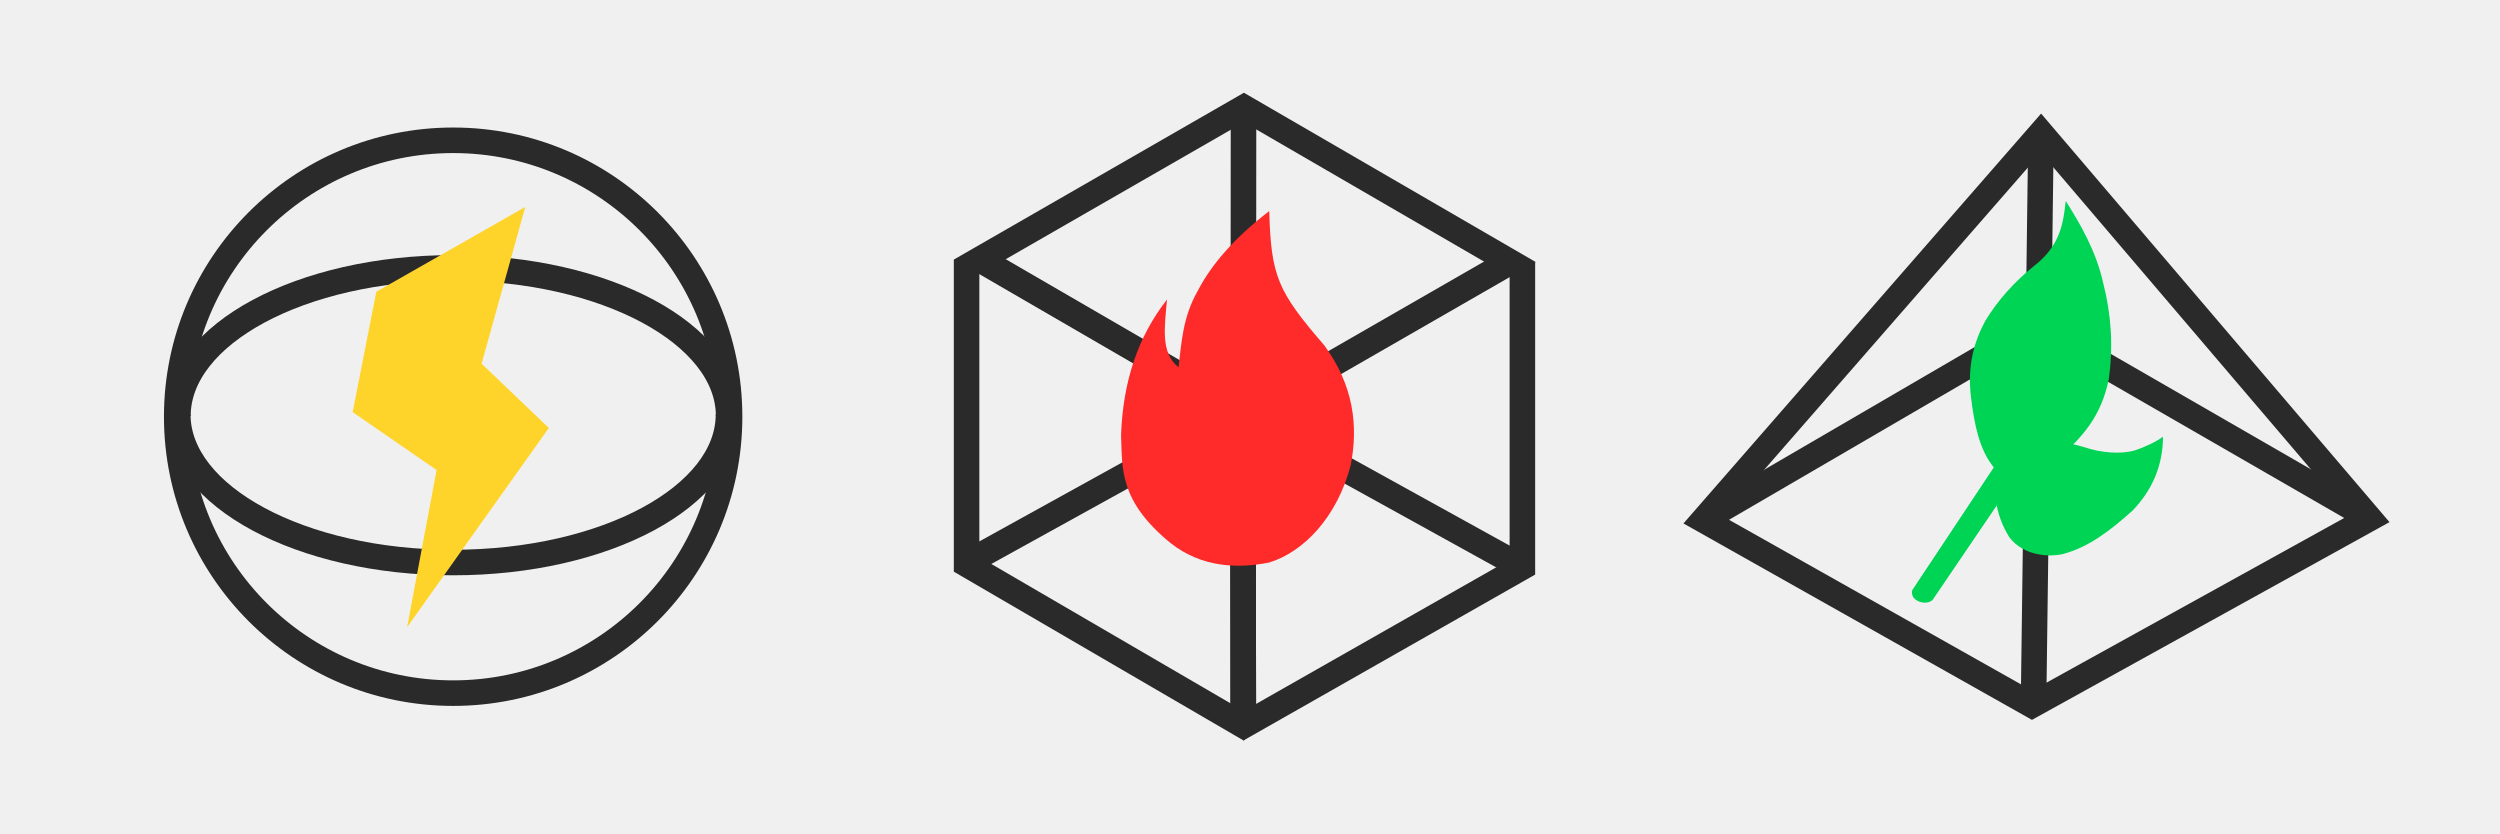
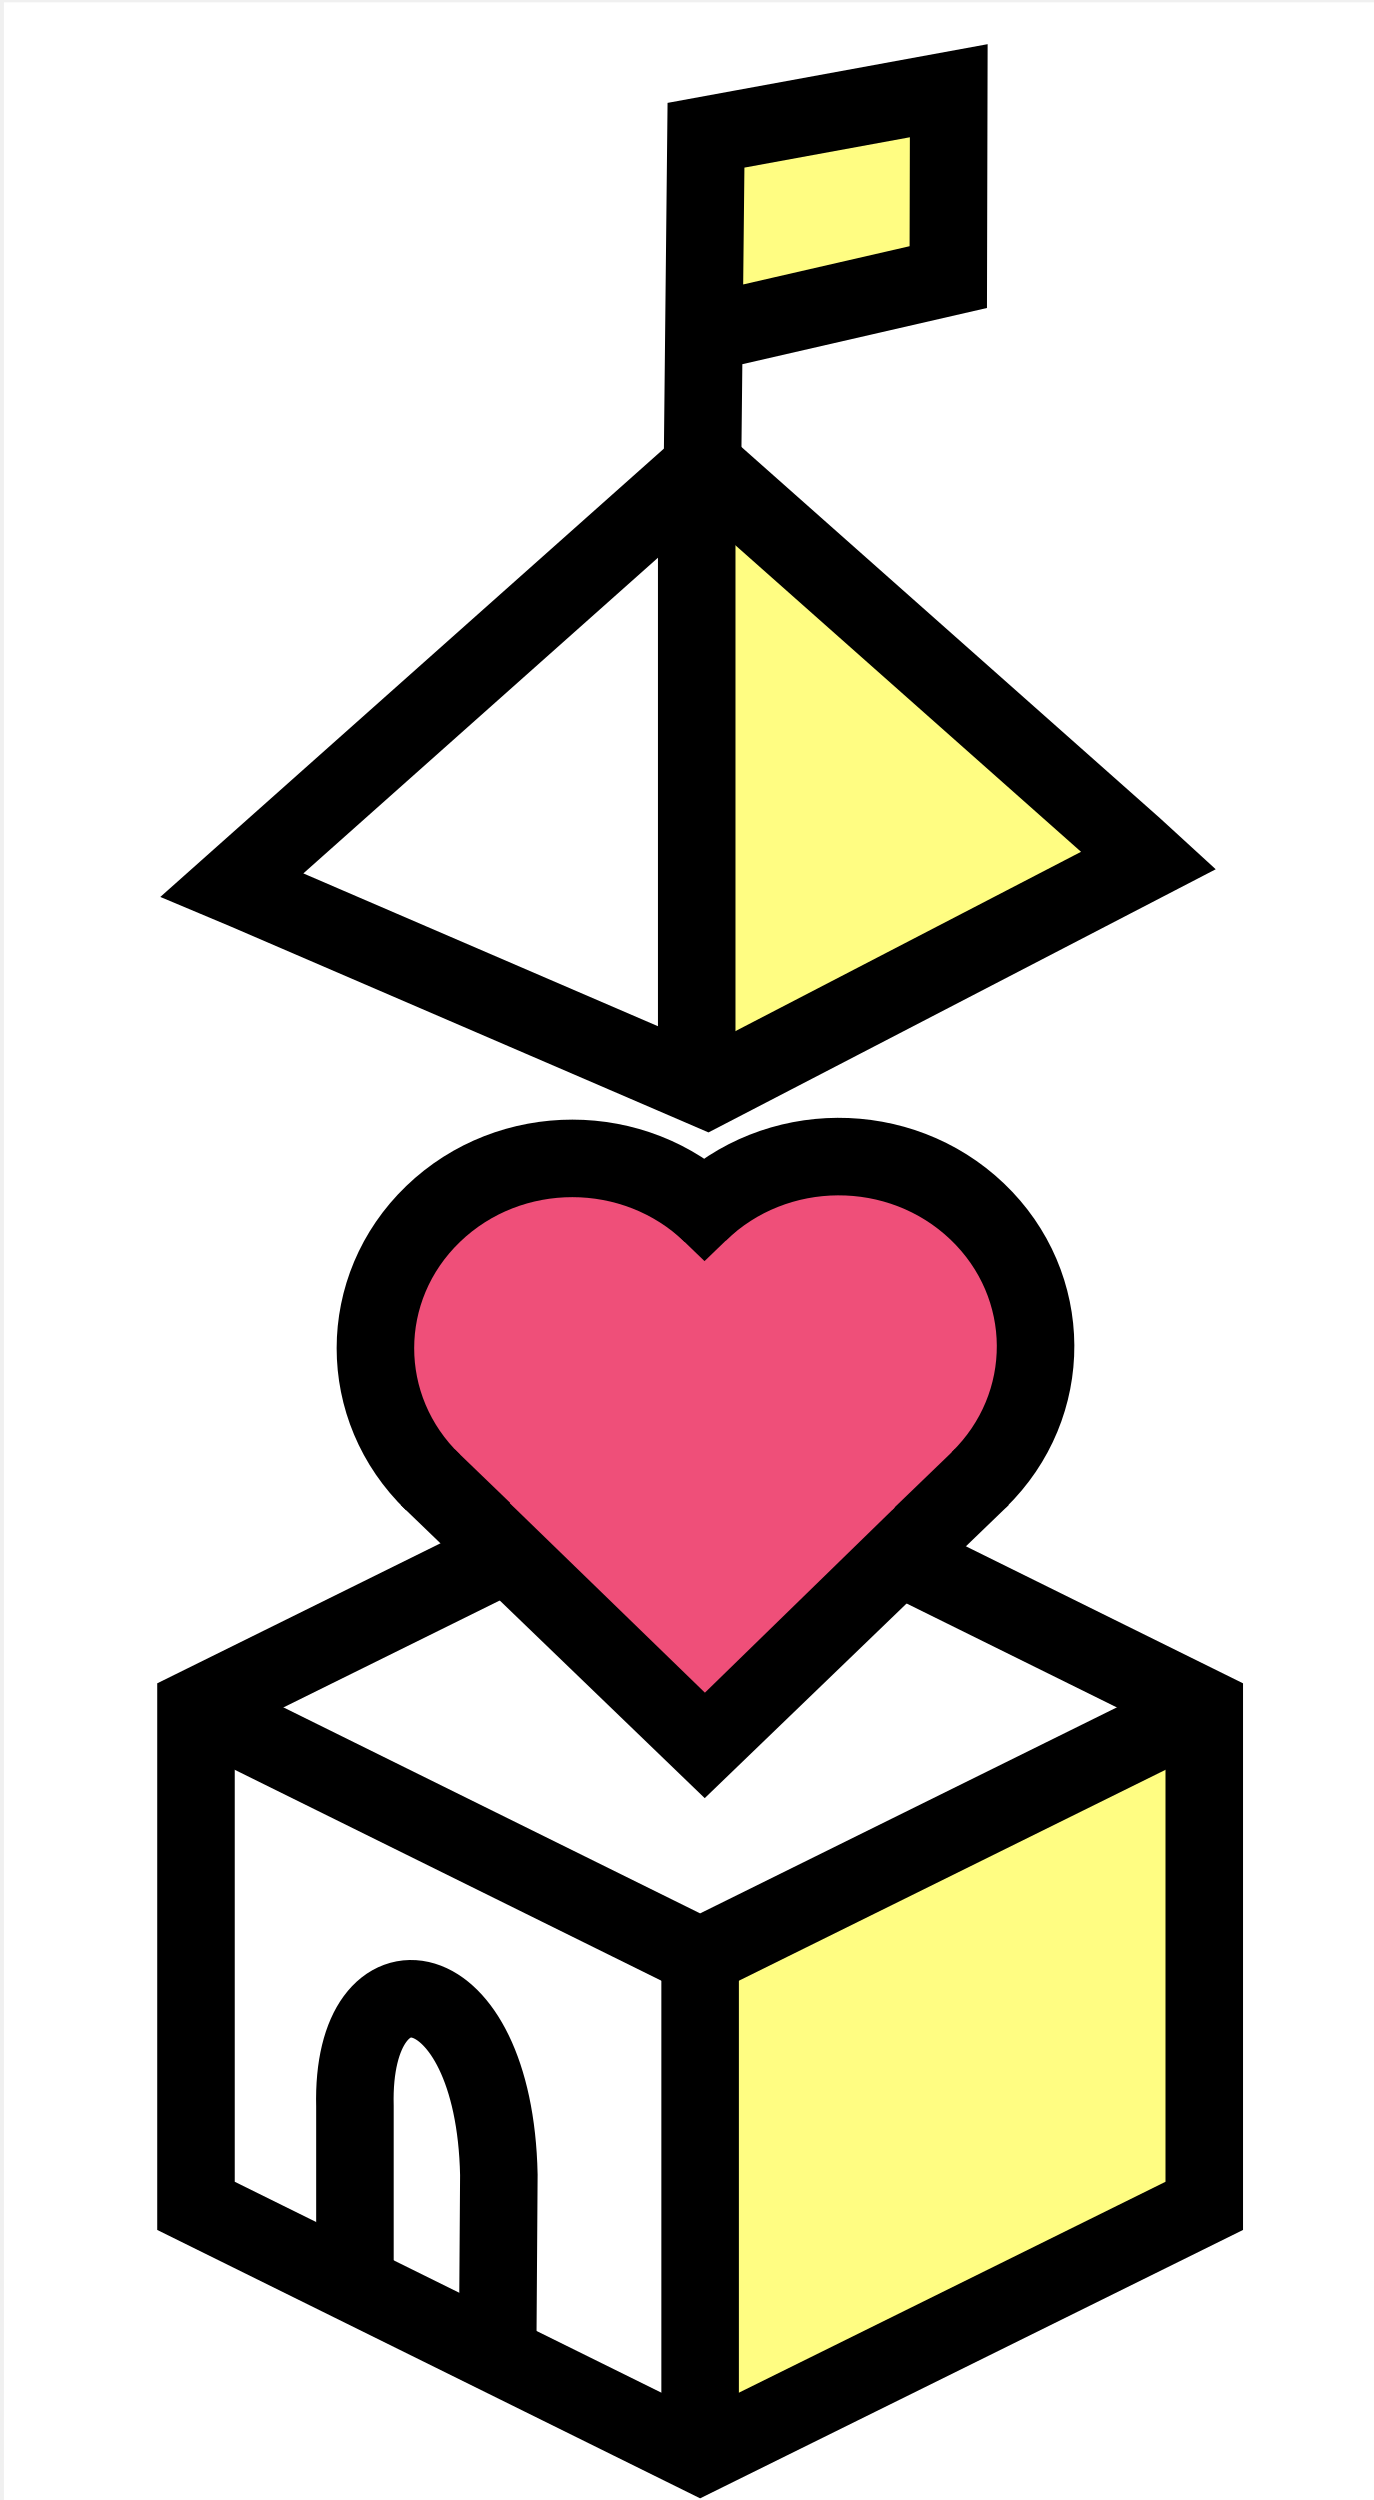
- <svg xmlns="http://www.w3.org/2000/svg" width="150mm" height="50mm" viewBox="0 0 531.496 177.165" id="svg8294" version="1.1">
-   <defs id="defs8296" />
-   <g id="layer1" transform="translate(0,-875.1969)">
-     <g id="g8888" transform="translate(28.60015,815.088)">
-       <path id="path6527-5-9" d="m 176.083,180.259 58.355,-32.255" style="fill:#b3b3b3;fill-rule:evenodd;stroke:#2a2a2a;stroke-width:5.432;stroke-linecap:butt;stroke-linejoin:miter;stroke-miterlimit:4;stroke-dasharray:none;stroke-opacity:1" />
-       <path id="path6527-9-5-7" d="M 296.193,181.334 237.838,149.079" style="fill:#b3b3b3;fill-rule:evenodd;stroke:#2a2a2a;stroke-width:5.432;stroke-linecap:butt;stroke-linejoin:miter;stroke-miterlimit:4;stroke-dasharray:none;stroke-opacity:1" />
-       <path id="path6548-58-4" d="m 235.769,82.537 -0.088,132.413" style="fill:#b3b3b3;fill-rule:evenodd;stroke:#2a2a2a;stroke-width:5.432;stroke-linecap:butt;stroke-linejoin:miter;stroke-miterlimit:4;stroke-dasharray:none;stroke-opacity:1" />
-       <path id="rect6476-1-7" d="m 237.22,215.235 -60.326,-35.151 0,-64.821" style="fill:none;fill-opacity:1;stroke:#2a2a2a;stroke-width:5.432;stroke-linecap:butt;stroke-miterlimit:4;stroke-dasharray:none;stroke-opacity:1" />
-       <path id="rect6476-5-2-4" d="m 234.466,215.144 60.591,-34.461 0,-64.821" style="fill:none;fill-opacity:1;stroke:#2a2a2a;stroke-width:5.432;stroke-linecap:butt;stroke-miterlimit:4;stroke-dasharray:none;stroke-opacity:1" />
-       <path id="rect6476-5-6-8-8" d="M 292.48,115.817 235.847,82.96 179.657,115.278 236.291,148.136 Z" style="fill:none;fill-opacity:1;stroke:#2a2a2a;stroke-width:5.432;stroke-linecap:butt;stroke-miterlimit:4;stroke-dasharray:none;stroke-opacity:1" />
-       <path id="path6548-5-4-4" d="m 235.549,146.716 0.212,67.892" style="fill:#b3b3b3;fill-rule:evenodd;stroke:#2a2a2a;stroke-width:5.432;stroke-linecap:butt;stroke-linejoin:miter;stroke-miterlimit:4;stroke-dasharray:none;stroke-opacity:1" />
-       <path id="rect6476-5-6-8-2-6" d="m 179.633,115.118 56.634,32.857 56.19,-32.318" style="fill:none;fill-opacity:1;stroke:#2a2a2a;stroke-width:5.432;stroke-linecap:butt;stroke-miterlimit:4;stroke-dasharray:none;stroke-opacity:1" />
-       <path id="path5095-2-9-3-8" d="m 241.238,179.696 c 7.331,-2.258 14.471,-9.674 17.336,-20.754 1.632,-8.464 0.549,-16.929 -5.616,-25.393 -9.97,-11.558 -11.323,-14.677 -11.72,-28.568 -7.199,5.56 -12.165,11.125 -15.138,16.848 -3.263,5.666 -3.5,11.069 -4.151,16.359 -3.918,-3.028 -2.914,-8.869 -2.442,-14.406 -6.238,7.947 -9.389,17.609 -9.767,28.812 0.267,7.08 -0.466,13.984 10.499,22.952 6.567,5.201 14.243,5.502 20.999,4.151 z" style="fill:#ff2a2a;fill-opacity:1;fill-rule:evenodd;stroke:none;stroke-width:0.4;stroke-linecap:butt;stroke-linejoin:miter;stroke-miterlimit:4;stroke-dasharray:none;stroke-opacity:1" />
-     </g>
-     <g id="g8899" transform="translate(31.42857,812.2955)">
-       <path id="path6759-0" d="m 330.617,173.494 70.912,-41.323 70.502,40.65" style="fill:none;fill-rule:evenodd;stroke:#2a2a2a;stroke-width:5.432;stroke-linecap:butt;stroke-linejoin:miter;stroke-miterlimit:4;stroke-dasharray:none;stroke-opacity:1" />
-       <path id="path6755-4" d="m 330.71,173.455 69.866,39.379 71.772,-39.697 -69.866,-81.934 z" style="fill:none;fill-rule:evenodd;stroke:#2a2a2a;stroke-width:5.432;stroke-linecap:butt;stroke-linejoin:miter;stroke-miterlimit:4;stroke-dasharray:none;stroke-opacity:1" />
-       <path id="path6757-8" d="M 402.482,91.521 400.894,212.835" style="fill:none;fill-rule:evenodd;stroke:#2a2a2a;stroke-width:5.432;stroke-linecap:butt;stroke-linejoin:miter;stroke-miterlimit:4;stroke-dasharray:none;stroke-opacity:1" />
-       <path id="path6789-0" d="m 375.102,188.379 17.35,-26.115 c -3.112,-3.779 -4.154,-9.226 -4.856,-14.948 -0.823,-6.782 0.74,-11.91 3.025,-16.175 2.701,-4.453 6.195,-8.305 10.34,-11.662 5.633,-4.347 6.253,-9.099 6.786,-13.858 3.324,5.276 6.418,10.713 7.921,17.275 1.763,6.808 2.19,13.624 1.257,20.448 -1.604,8.292 -5.928,12.513 -9.819,16.238 -1.913,1.781 -4.856,3.359 -8.914,3.248 l -18.399,27.094 c -0.899,2.055 -5.307,1.059 -4.69,-1.545 z" style="fill:#00d455;fill-opacity:1;fill-rule:evenodd;stroke:none;stroke-width:1px;stroke-linecap:butt;stroke-linejoin:miter;stroke-opacity:1" />
-       <path id="path6791-2" d="m 394.07,164.35 c 1.706,-3.578 5.351,-6.604 8.334,-7.191 4.21,-0.57 6.591,0.013 9.26,0.805 3.581,1.227 7.923,1.572 10.9,0.646 1.92,-0.654 4.144,-1.636 5.861,-2.858 -0.04,6.396 -2.444,11.478 -6.445,15.671 -4.507,4.031 -9.153,7.76 -14.822,9.259 -2.537,0.633 -8.231,0.577 -11.372,-3.515 -1.474,-2.309 -2.535,-5.076 -2.91,-8.023 l -2.527,-1.025 1.546,-4.858 z" style="fill:#00d455;fill-rule:evenodd;stroke:none;stroke-width:1px;stroke-linecap:butt;stroke-linejoin:miter;stroke-opacity:1" />
-     </g>
-     <g id="g8882" transform="translate(31.42857,826.5937)">
-       <path id="path6691-0-1" d="m 123.479,137.037 c 0,-17.389 -26.21,-31.485 -58.541,-31.485 -32.331,0 -58.541,14.096 -58.541,31.485" style="fill:none;fill-opacity:1;stroke:#2a2a2a;stroke-width:5.432;stroke-linecap:butt;stroke-miterlimit:4;stroke-dasharray:none;stroke-opacity:1" />
-       <circle r="58.767" cy="137.197" cx="64.911" id="path6689-0" style="fill:none;fill-opacity:1;stroke:#2a2a2a;stroke-width:5.432;stroke-linecap:butt;stroke-miterlimit:4;stroke-dasharray:none;stroke-opacity:1" />
-       <path id="path6691-7-3" d="m 123.448,136.71 c 0,17.389 -26.21,31.485 -58.541,31.485 -32.331,0 -58.541,-14.096 -58.541,-31.485" style="fill:none;fill-opacity:1;stroke:#2a2a2a;stroke-width:5.432;stroke-linecap:butt;stroke-miterlimit:4;stroke-dasharray:none;stroke-opacity:1" />
-       <path id="path5827-8-5" d="m 48.572,110.636 31.674,-18.045 -9.291,33.331 14.299,13.66 -30.132,42.357 6.266,-33.41 -17.844,-12.311 z" style="fill:#ffd42a;fill-opacity:1;fill-rule:evenodd;stroke:none;stroke-width:1px;stroke-linecap:butt;stroke-linejoin:miter;stroke-opacity:1" />
-     </g>
+ <svg xmlns="http://www.w3.org/2000/svg" width="50mm" height="91mm" viewBox="0 0 177.165 322.441" id="svg6304" version="1.1">
+   <defs id="defs6306" />
+   <g id="layer1" transform="translate(0,-729.9212)">
+     <rect style="fill:#ffffff;fill-opacity:1;stroke:none;stroke-width:20;stroke-linecap:butt;stroke-miterlimit:4;stroke-dasharray:none;stroke-opacity:1" id="rect5599-0-5-4" width="177.165" height="322.441" x="0.509" y="730.219" />
+     <rect y="887.683" x="57.705" height="40.154" width="67.417" id="rect4252-2-8-2-2-0-9-2-4-6-0" style="fill:#ef4f79;fill-opacity:1;stroke:none;stroke-width:20;stroke-linecap:butt;stroke-miterlimit:4;stroke-dasharray:none;stroke-opacity:1" />
+     <path style="fill:#fffd82;fill-opacity:1;stroke:none;stroke-width:10;stroke-linecap:butt;stroke-miterlimit:4;stroke-dasharray:none;stroke-opacity:1" d="m 93.724,1012.572 0,-28.055 29.241,-14.416 29.241,-14.416 0,28.165 0,28.165 -28.962,14.306 c -15.929,7.868 -29.088,14.306 -29.241,14.306 -0.154,0 -0.279,-12.625 -0.279,-28.055 z" id="path6037-4-5-6" />
+     <path id="path4711-7-9-0-8-5-6-7-3-3-4-9-6-3-0-1-1" d="m 25.277,950.136 0,64.289 65.022,32.145 65.022,-32.145 0,-64.289 -65.022,-32.144 z" style="fill:none;fill-opacity:1;fill-rule:evenodd;stroke:#000000;stroke-width:10;stroke-linecap:butt;stroke-linejoin:miter;stroke-miterlimit:4;stroke-dasharray:none;stroke-opacity:1" />
+     <path id="path4713-8-3-8-0-9-3-4-1-5-3-9-1-9-6-0-8" d="m 25.277,950.136 65.022,32.144 65.022,-32.144 0,0" style="fill:none;fill-rule:evenodd;stroke:#000000;stroke-width:10;stroke-linecap:butt;stroke-linejoin:miter;stroke-miterlimit:4;stroke-dasharray:none;stroke-opacity:1" />
+     <path id="path4715-4-7-1-2-7-6-0-7-5-7-7-8-2-0-8-2" d="m 90.299,982.28 0,64.289" style="fill:none;fill-rule:evenodd;stroke:#000000;stroke-width:10;stroke-linecap:butt;stroke-linejoin:miter;stroke-miterlimit:4;stroke-dasharray:none;stroke-opacity:1" />
+     <path style="fill:#fffd82;fill-opacity:1;stroke:none;stroke-width:10;stroke-linecap:butt;stroke-miterlimit:4;stroke-dasharray:none;stroke-opacity:1" d="m 94.119,831.73 0,-32.365 20.533,18.225 c 11.293,10.024 21.606,19.183 22.918,20.353 1.311,1.17 2.265,2.23 2.119,2.355 -0.146,0.125 -8.73,4.59 -19.076,9.923 -10.346,5.333 -20.54,10.636 -22.653,11.785 l -3.842,2.089 0,-32.365 z" id="path6035-6-3-9" />
+     <path d="m 31.697,844.814 59.482,25.633 56.969,-29.555 -1.885,-1.727 -55.52,-49.241 -60.821,54.144 z" style="fill:none;fill-opacity:1;fill-rule:evenodd;stroke:#000000;stroke-width:10;stroke-linecap:butt;stroke-linejoin:miter;stroke-miterlimit:4;stroke-dasharray:none;stroke-opacity:1" id="path5150-4-7-7-6-7-8-0-9-9-3-0-7" />
+     <path id="path4715-4-7-1-2-1-7-6-6-2-8-0-5-3-6-8-4-9" d="m 89.86,796.338 0,71.05" style="fill:none;fill-rule:evenodd;stroke:#000000;stroke-width:10;stroke-linecap:butt;stroke-linejoin:miter;stroke-miterlimit:4;stroke-dasharray:none;stroke-opacity:1" />
+     <path style="fill:#ef4f79;fill-opacity:1;stroke:#000000;stroke-width:10;stroke-linecap:butt;stroke-miterlimit:4;stroke-dasharray:none;stroke-opacity:1" d="m 55.846,921.113 c -9.91,-9.567 -9.901,-25.07 0.021,-34.626 9.922,-9.556 25.999,-9.547 35.91,0.02" id="path4994-0-8-3-7-4-1-5-7-8-6-1-9-63-4-3" />
+     <path style="fill:#ef4f79;fill-opacity:1;stroke:#000000;stroke-width:10;stroke-linecap:butt;stroke-miterlimit:4;stroke-dasharray:none;stroke-opacity:1" d="m 90.126,886.355 c 9.864,-9.611 25.942,-9.692 35.909,-0.18 9.967,9.512 10.051,25.015 0.186,34.626" id="path4721-5-7-1-7-1-7-2-2-0-1-1-9-1-4-1-9-6" />
+     <path id="rect4719-5-2-8-9-7-7-4-5-8-3-1-1-7-4-5-3" d="m 126.631,920.433 -35.738,34.461 -35.738,-34.461" style="fill:none;fill-opacity:1;stroke:#000000;stroke-width:10;stroke-linecap:butt;stroke-miterlimit:4;stroke-dasharray:none;stroke-opacity:1" />
+     <rect transform="matrix(0.7198514,-0.6941282,0.7198514,0.6941282,0,0)" ry="0" y="699.783" x="-579.833" height="6.28" width="6.28" id="rect4933-0-0-1-0-6-3-9-6-8-9-4-1-9-4-8" style="fill:#000000;fill-opacity:1;stroke:none;stroke-width:20.998;stroke-linecap:butt;stroke-miterlimit:4;stroke-dasharray:none;stroke-opacity:1" />
+     <path style="fill:#ef4f79;fill-opacity:1;fill-rule:evenodd;stroke:none;stroke-width:20.998;stroke-linecap:butt;stroke-linejoin:miter;stroke-miterlimit:4;stroke-dasharray:none;stroke-opacity:1" d="m 65.754,923.805 25.162,24.43 24.441,-23.829 c 2.085,-6.252 -30.395,-27.093 -49.602,-0.601 z" id="path5086-0-6-6-6-8-1-6-3-5-4-0-3-2" />
+     <path style="fill:#fffd82;fill-opacity:1;fill-rule:evenodd;stroke:#000000;stroke-width:10;stroke-linecap:butt;stroke-linejoin:miter;stroke-miterlimit:4;stroke-dasharray:none;stroke-opacity:1" d="m 90.568,793.556 0.487,-46.191 31.311,-5.743 -0.061,24.038 -31.384,7.212" id="path5190-2-6-3-3-1-0-8-0-7-5-8-7" />
+     <path style="fill:none;fill-rule:evenodd;stroke:#000000;stroke-width:10;stroke-linecap:butt;stroke-linejoin:miter;stroke-miterlimit:4;stroke-dasharray:none;stroke-opacity:1" d="m 45.778,1026.51 0,-24.926 c -0.543,-20.879 17.994,-18.383 18.562,8.839 l -0.177,25.986" id="path5188-6-0-3-4-7-7-0-8-9-1-9-9" />
  </g>
</svg>
